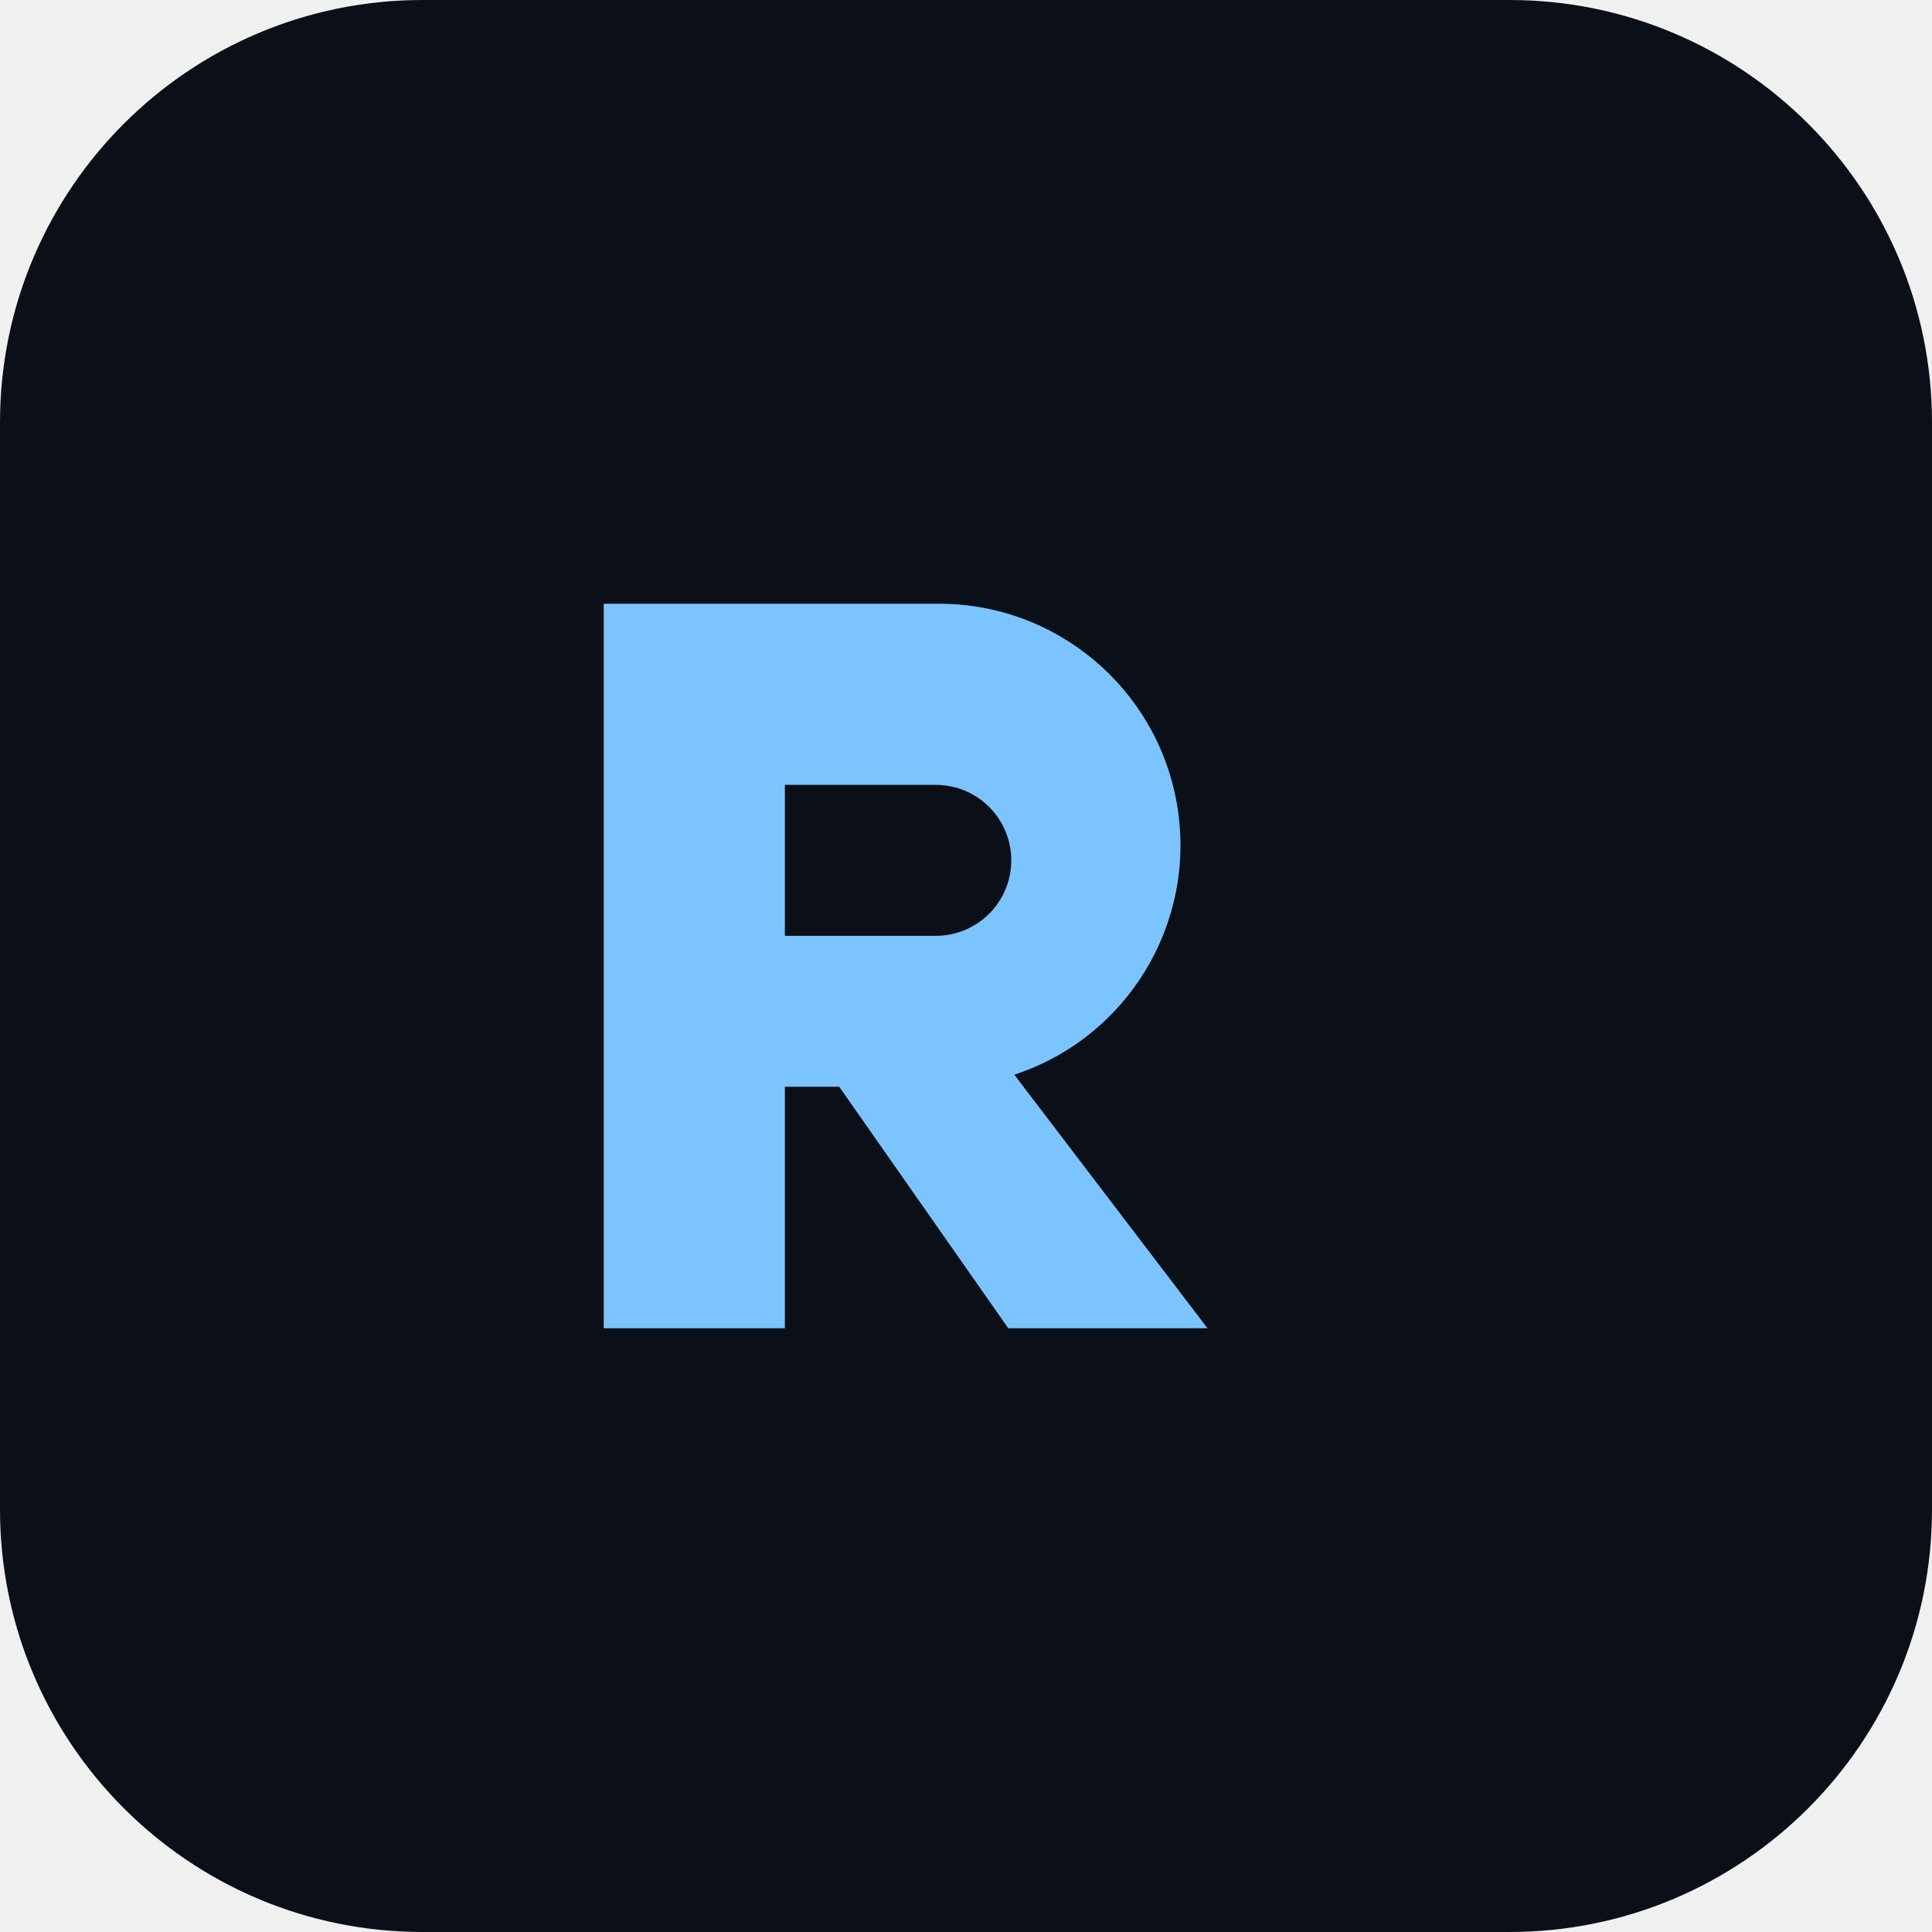
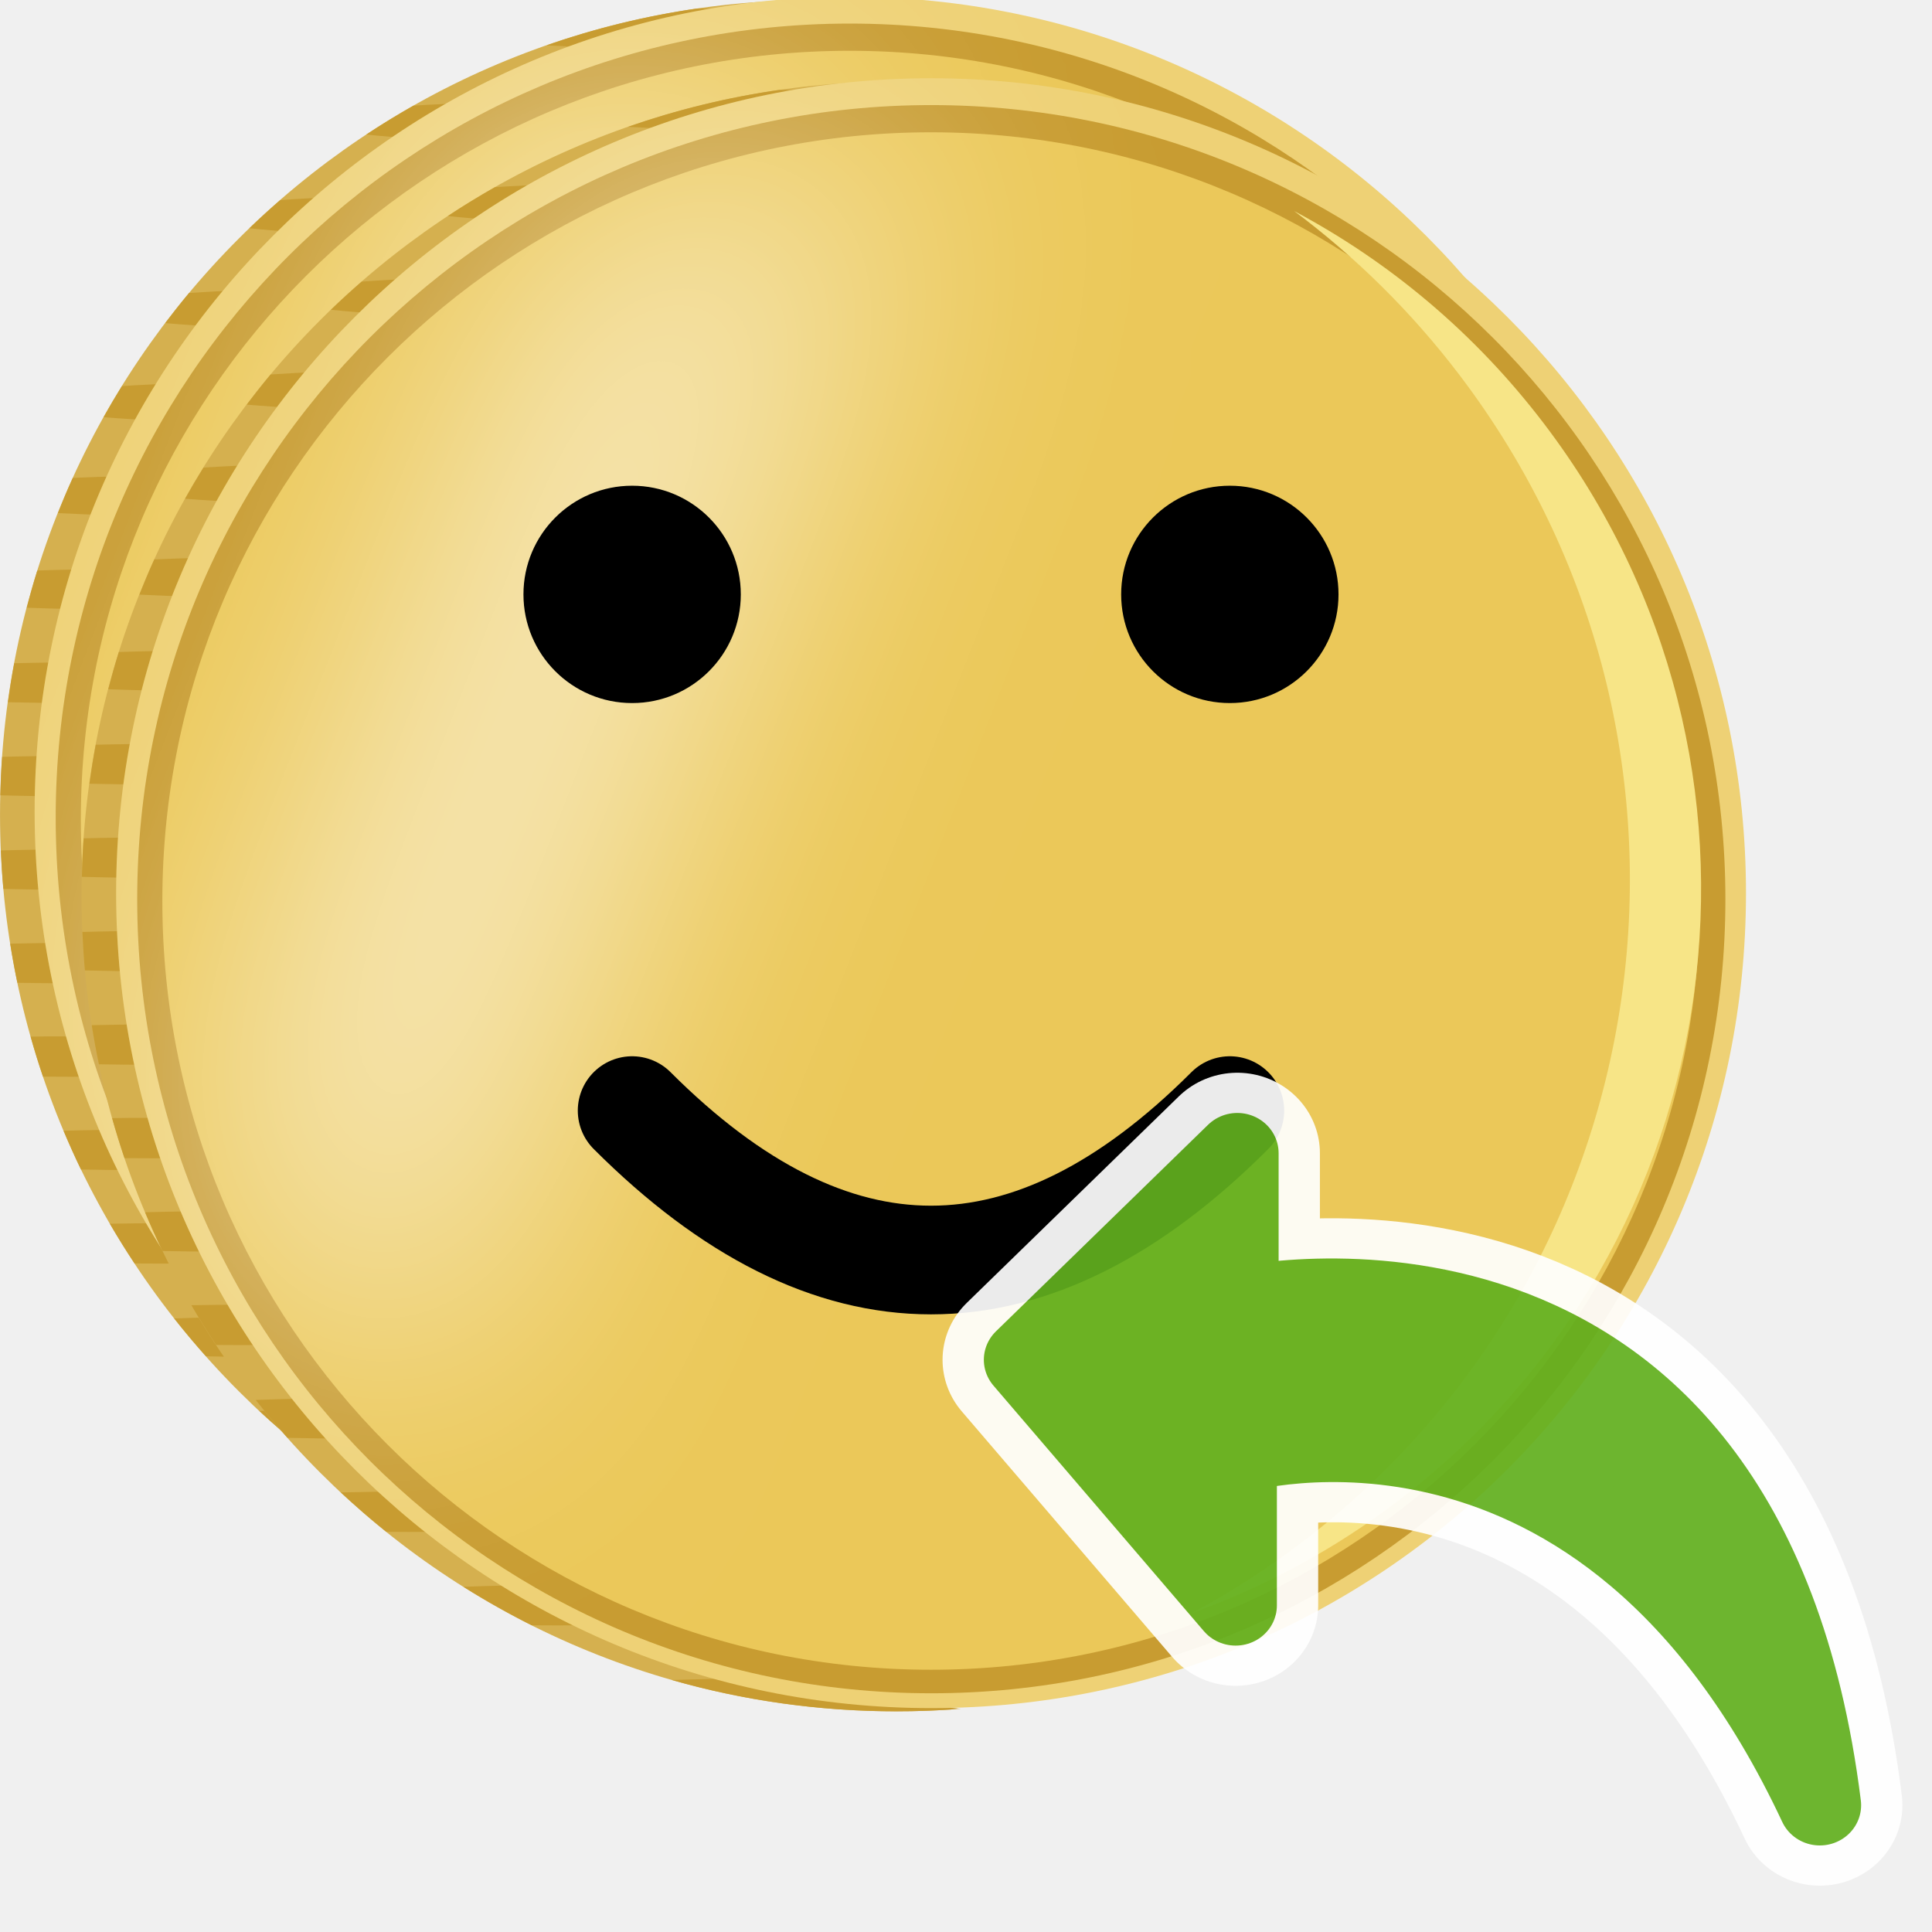
- <svg xmlns="http://www.w3.org/2000/svg" viewBox="0 0 64 64" role="img" aria-label="React Frontend Template">
-   <rect width="64" height="64" rx="14" fill="#0b0f17" />
-   <path d="M20 44V20h11a8 8 0 0 1 2.6 15.6L40 44h-6.6l-5.6-8H26v8z" fill="#7cc4ff" />
-   <path d="M26 26v5h5a2.5 2.5 0 0 0 0-5z" fill="#0b0f17" />
+ <svg xmlns="http://www.w3.org/2000/svg" viewBox="0 0 64 64" role="img" aria-label="lunchmoney-import">
+   <defs>
+     <filter id="shine" x="-0.467" width="1.934" y="-0.262" height="1.524" color-interpolation-filters="sRGB">
+       <feGaussianBlur stdDeviation="21.537" />
+     </filter>
+     <clipPath id="coin-face">
+       <circle cx="131.97" cy="129.7" r="124.98" />
+     </clipPath>
+     <g id="coin" transform="translate(0.33 0.87) scale(0.24)">
+       <path style="fill:#d5b04f" d="m 126.648,5.225 c -69.026,0 -124.964,55.943 -124.964,124.964 0,69.026 55.943,124.983 124.964,124.983 3.341,0 6.651,-0.13 9.925,-0.387 C 72.191,249.727 21.515,195.869 21.515,130.186 c 0,-65.683 50.677,-119.522 115.058,-124.581 -3.274,-0.257 -6.585,-0.387 -9.925,-0.387 z" />
+       <path style="fill:#c89c31;fill-rule:evenodd" d="m 108.632,6.519 c -7.984,1.153 -15.72,3.062 -23.14,5.65 5.291,0.313 11.601,0.5 18.4,0.522 6.838,-2.48 13.948,-4.389 21.282,-5.65 -4.799,-0.288 -10.444,-0.471 -16.542,-0.522 z M 85.609,20.836 c -7.657,0 -14.72,0.218 -20.509,0.58 -2.467,1.399 -4.878,2.873 -7.236,4.431 4.582,0.508 10.945,0.886 18.264,1.064 3.178,-2.169 6.449,-4.201 9.829,-6.075 -0.117,-9e-5 -0.231,0 -0.348,0 z m -21.863,14.356 c -7.238,0.064 -13.818,0.327 -19.096,0.716 -1.607,1.399 -3.187,2.836 -4.721,4.315 4.727,0.509 11.28,0.879 18.767,1.045 2.131,-2.104 4.34,-4.128 6.617,-6.075 -0.521,0.002 -1.053,-0.004 -1.567,0 z m -15.052,14.317 c -6.746,0.06 -12.927,0.291 -18.013,0.638 -1.26,1.51 -2.468,3.055 -3.657,4.624 5.071,0.455 11.72,0.776 19.174,0.89 1.562,-2.098 3.169,-4.159 4.856,-6.153 -0.79,-0.003 -1.585,-0.007 -2.36,0 z m -8.107,14.317 c -7.56,0.014 -14.52,0.232 -20.199,0.6 -0.975,1.572 -1.919,3.162 -2.825,4.779 5.264,0.421 11.955,0.712 19.386,0.793 1.155,-2.097 2.368,-4.151 3.637,-6.172 z m -11.55,14.336 c -5.84,0 -11.339,0.128 -16.194,0.348 -0.807,1.775 -1.557,3.579 -2.283,5.398 5.382,0.29 11.695,0.445 18.477,0.445 0.391,0 0.772,8.2e-4 1.161,0 0.823,-2.086 1.701,-4.143 2.631,-6.172 -1.246,-0.012 -2.512,-0.019 -3.792,-0.019 z m -9.113,14.336 c -4.415,0 -8.619,0.083 -12.518,0.213 -0.59,1.879 -1.123,3.791 -1.625,5.708 4.336,0.166 9.111,0.271 14.143,0.271 1.914,0 3.779,-0.013 5.611,-0.039 0.534,-2.055 1.126,-4.083 1.761,-6.095 -2.38,-0.044 -4.841,-0.058 -7.371,-0.058 z M 9.011,106.836 c -1.769,0.016 -3.464,0.059 -5.146,0.097 -0.373,1.98 -0.689,3.966 -0.967,5.978 3.091,0.077 6.339,0.116 9.713,0.116 3.513,0 6.895,-0.052 10.099,-0.135 0.274,-1.982 0.601,-3.95 0.967,-5.901 -3.487,-0.101 -7.197,-0.155 -11.067,-0.155 -1.22,0 -2.411,-0.011 -3.599,0 z m 3.599,14.317 c -3.696,0 -7.254,0.043 -10.603,0.135 -0.138,1.958 -0.224,3.92 -0.271,5.901 3.429,0.097 7.075,0.155 10.873,0.155 3.102,0 6.09,-0.031 8.958,-0.097 0.046,-2.015 0.13,-4.008 0.271,-5.998 -2.949,-0.07 -6.029,-0.097 -9.229,-0.097 z m 0,14.336 c -3.769,0 -7.39,0.059 -10.796,0.155 0.085,1.98 0.211,3.946 0.387,5.901 3.293,0.089 6.784,0.135 10.409,0.135 3.276,0 6.43,-0.043 9.442,-0.116 -0.179,-1.978 -0.321,-3.974 -0.406,-5.978 -2.891,-0.067 -5.905,-0.097 -9.036,-0.097 z m 0,14.336 c -3.248,0 -6.376,0.044 -9.364,0.116 0.32,2.015 0.688,4.016 1.103,5.998 2.656,0.056 5.41,0.077 8.262,0.077 4.059,0 7.938,-0.064 11.57,-0.174 -0.406,-1.945 -0.789,-3.905 -1.103,-5.882 -3.31,-0.09 -6.822,-0.135 -10.467,-0.135 z m -3.599,14.336 c -0.904,0.008 -1.748,0.025 -2.631,0.039 0.582,2.063 1.212,4.115 1.896,6.133 1.422,0.015 2.865,0.019 4.334,0.019 5.535,0 10.753,-0.111 15.42,-0.31 -0.626,-1.861 -1.221,-3.731 -1.761,-5.63 -4.205,-0.155 -8.816,-0.252 -13.659,-0.252 -1.22,0 -2.41,-0.011 -3.599,0 z m 13.64,14.317 c -3.928,0 -7.691,0.051 -11.222,0.155 0.843,2.002 1.728,3.993 2.67,5.94 2.744,0.06 5.596,0.097 8.551,0.097 3.943,0 7.717,-0.05 11.261,-0.155 -0.943,-1.95 -1.827,-3.934 -2.67,-5.94 -2.757,-0.06 -5.621,-0.097 -8.59,-0.097 z m 3.657,14.336 c -2.677,0 -5.27,0.028 -7.777,0.077 1.202,2.069 2.477,4.103 3.792,6.095 1.309,0.013 2.638,0.019 3.986,0.019 5.627,0 10.929,-0.124 15.652,-0.329 -1.22,-1.858 -2.4,-3.743 -3.521,-5.669 -3.789,-0.122 -7.862,-0.193 -12.131,-0.193 z m 16.426,14.336 c -5.108,0 -9.949,0.1 -14.336,0.271 1.563,1.986 3.197,3.918 4.876,5.804 3.018,0.073 6.178,0.116 9.461,0.116 3.604,0 7.075,-0.048 10.351,-0.135 -1.738,-1.954 -3.416,-3.956 -5.03,-6.017 -1.74,-0.023 -3.508,-0.039 -5.321,-0.039 z m 9.113,14.317 c -3.618,0 -7.103,0.047 -10.39,0.135 2.246,2.095 4.569,4.11 6.965,6.037 1.126,0.009 2.27,0.019 3.425,0.019 5.771,0 11.205,-0.114 16.02,-0.329 -2.27,-1.84 -4.482,-3.754 -6.617,-5.746 -3.001,-0.072 -6.141,-0.116 -9.403,-0.116 z m 22.83,14.336 c -5.139,0 -10.006,0.098 -14.414,0.271 3.384,2.127 6.875,4.1 10.467,5.901 1.296,0.013 2.612,0.019 3.947,0.019 5.497,0 10.682,-0.113 15.323,-0.31 -3.519,-1.788 -6.957,-3.742 -10.274,-5.843 -1.653,-0.021 -3.331,-0.039 -5.05,-0.039 z m 30.55,14.336 c -4.596,0 -8.973,0.092 -13.002,0.232 10.936,3.128 22.498,4.798 34.439,4.798 2.799,0 5.566,-0.09 8.32,-0.271 0.385,-0.053 0.754,-0.1 1.103,-0.155 -8.456,-0.698 -16.677,-2.248 -24.572,-4.547 -2.045,-0.032 -4.138,-0.058 -6.288,-0.058 z" />
+       <path style="fill:#eed175" d="m 256.949,129.699 c 0,69.023 -55.956,124.979 -124.979,124.979 -69.023,0 -124.979,-55.956 -124.979,-124.979 0,-69.023 55.956,-124.979 124.979,-124.979 69.023,0 124.979,55.956 124.979,124.979 z" />
+       <path style="fill:#c89c31" d="m 253.792,130.618 c 0,67.259 -54.526,121.785 -121.785,121.785 -67.259,0 -121.785,-54.525 -121.785,-121.785 0,-67.259 54.525,-121.785 121.785,-121.785 67.259,0 121.785,54.525 121.785,121.785 z" />
+       <path style="fill:#ebc859" d="m 249.867,130.9 c 0,65.111 -52.784,117.894 -117.894,117.894 -65.111,0 -117.894,-52.784 -117.894,-117.894 0,-65.111 52.784,-117.894 117.894,-117.894 65.111,0 117.894,52.784 117.894,117.894 z" />
+       <path style="fill:#f7e587" d="m 203.49,222.973 c 51.841,-39.396 61.944,-113.356 22.547,-165.195 -10.64,-14.001 -23.819,-24.941 -38.385,-32.699 9.363,6.999 17.942,15.393 25.37,25.166 42.738,56.238 31.899,136.387 -24.197,179.014 -5.415,4.115 -11.053,7.722 -16.861,10.845 11.046,-3.965 21.685,-9.651 31.526,-17.129 z" />
+       <path d="M 54.684,208.845 C 80.026,144.011 105.384,79.183 130.715,14.345 c -20.145,-0.929 -40.44,3.736 -58.062,13.406 -17.548,44.858 -35.091,89.718 -52.594,134.594 6.434,19.138 18.309,36.166 33.562,49.219 0.354,-0.906 0.708,-1.812 1.062,-2.719 z" style="opacity:0.601;fill:#ffffff;fill-opacity:1;fill-rule:nonzero;stroke:none;filter:url(#shine)" clip-path="url(#coin-face)" />
+     </g>
+   </defs>
+   <g transform="translate(2.04 0.79) scale(0.9)">
+     <use href="#coin" x="-3" y="-3" />
+     <use href="#coin" />
+     <g fill="#000">
+       <circle cx="21" cy="21" r="4" />
+       <circle cx="43" cy="21" r="4" />
+     </g>
+     <path d="M21 40q11 11 22 0" fill="none" stroke="#000" stroke-width="4" stroke-linecap="round" />
+   </g>
+   <g opacity="0.92">
+     <g transform="translate(63.32 32.8) scale(-0.54 0.54)">
+       <g transform="matrix(-1.6768 0 0 -1.6331 197.75 58.256)">
+         <path style="stroke-linejoin:round;stroke:#ffffff;stroke-linecap:round;stroke-width:6.043;fill:none" d="m114.58 5.055c-7.89 17.304-21.247 13.233-21.374 13.233v-5.726l-7.699 9.225 7.762 7.761v-5.789s18.511 4.326 21.311-18.704z" />
+         <path style="stroke-linejoin:round;fill-rule:evenodd;stroke:#62b01e;stroke-linecap:round;stroke-width:3.022;fill:#62b01e" d="m114.58 5.055c-7.89 17.304-21.247 13.233-21.374 13.233v-5.726l-7.699 9.225 7.762 7.761v-5.789s18.511 4.326 21.311-18.704z" />
+       </g>
+     </g>
+   </g>
</svg>
